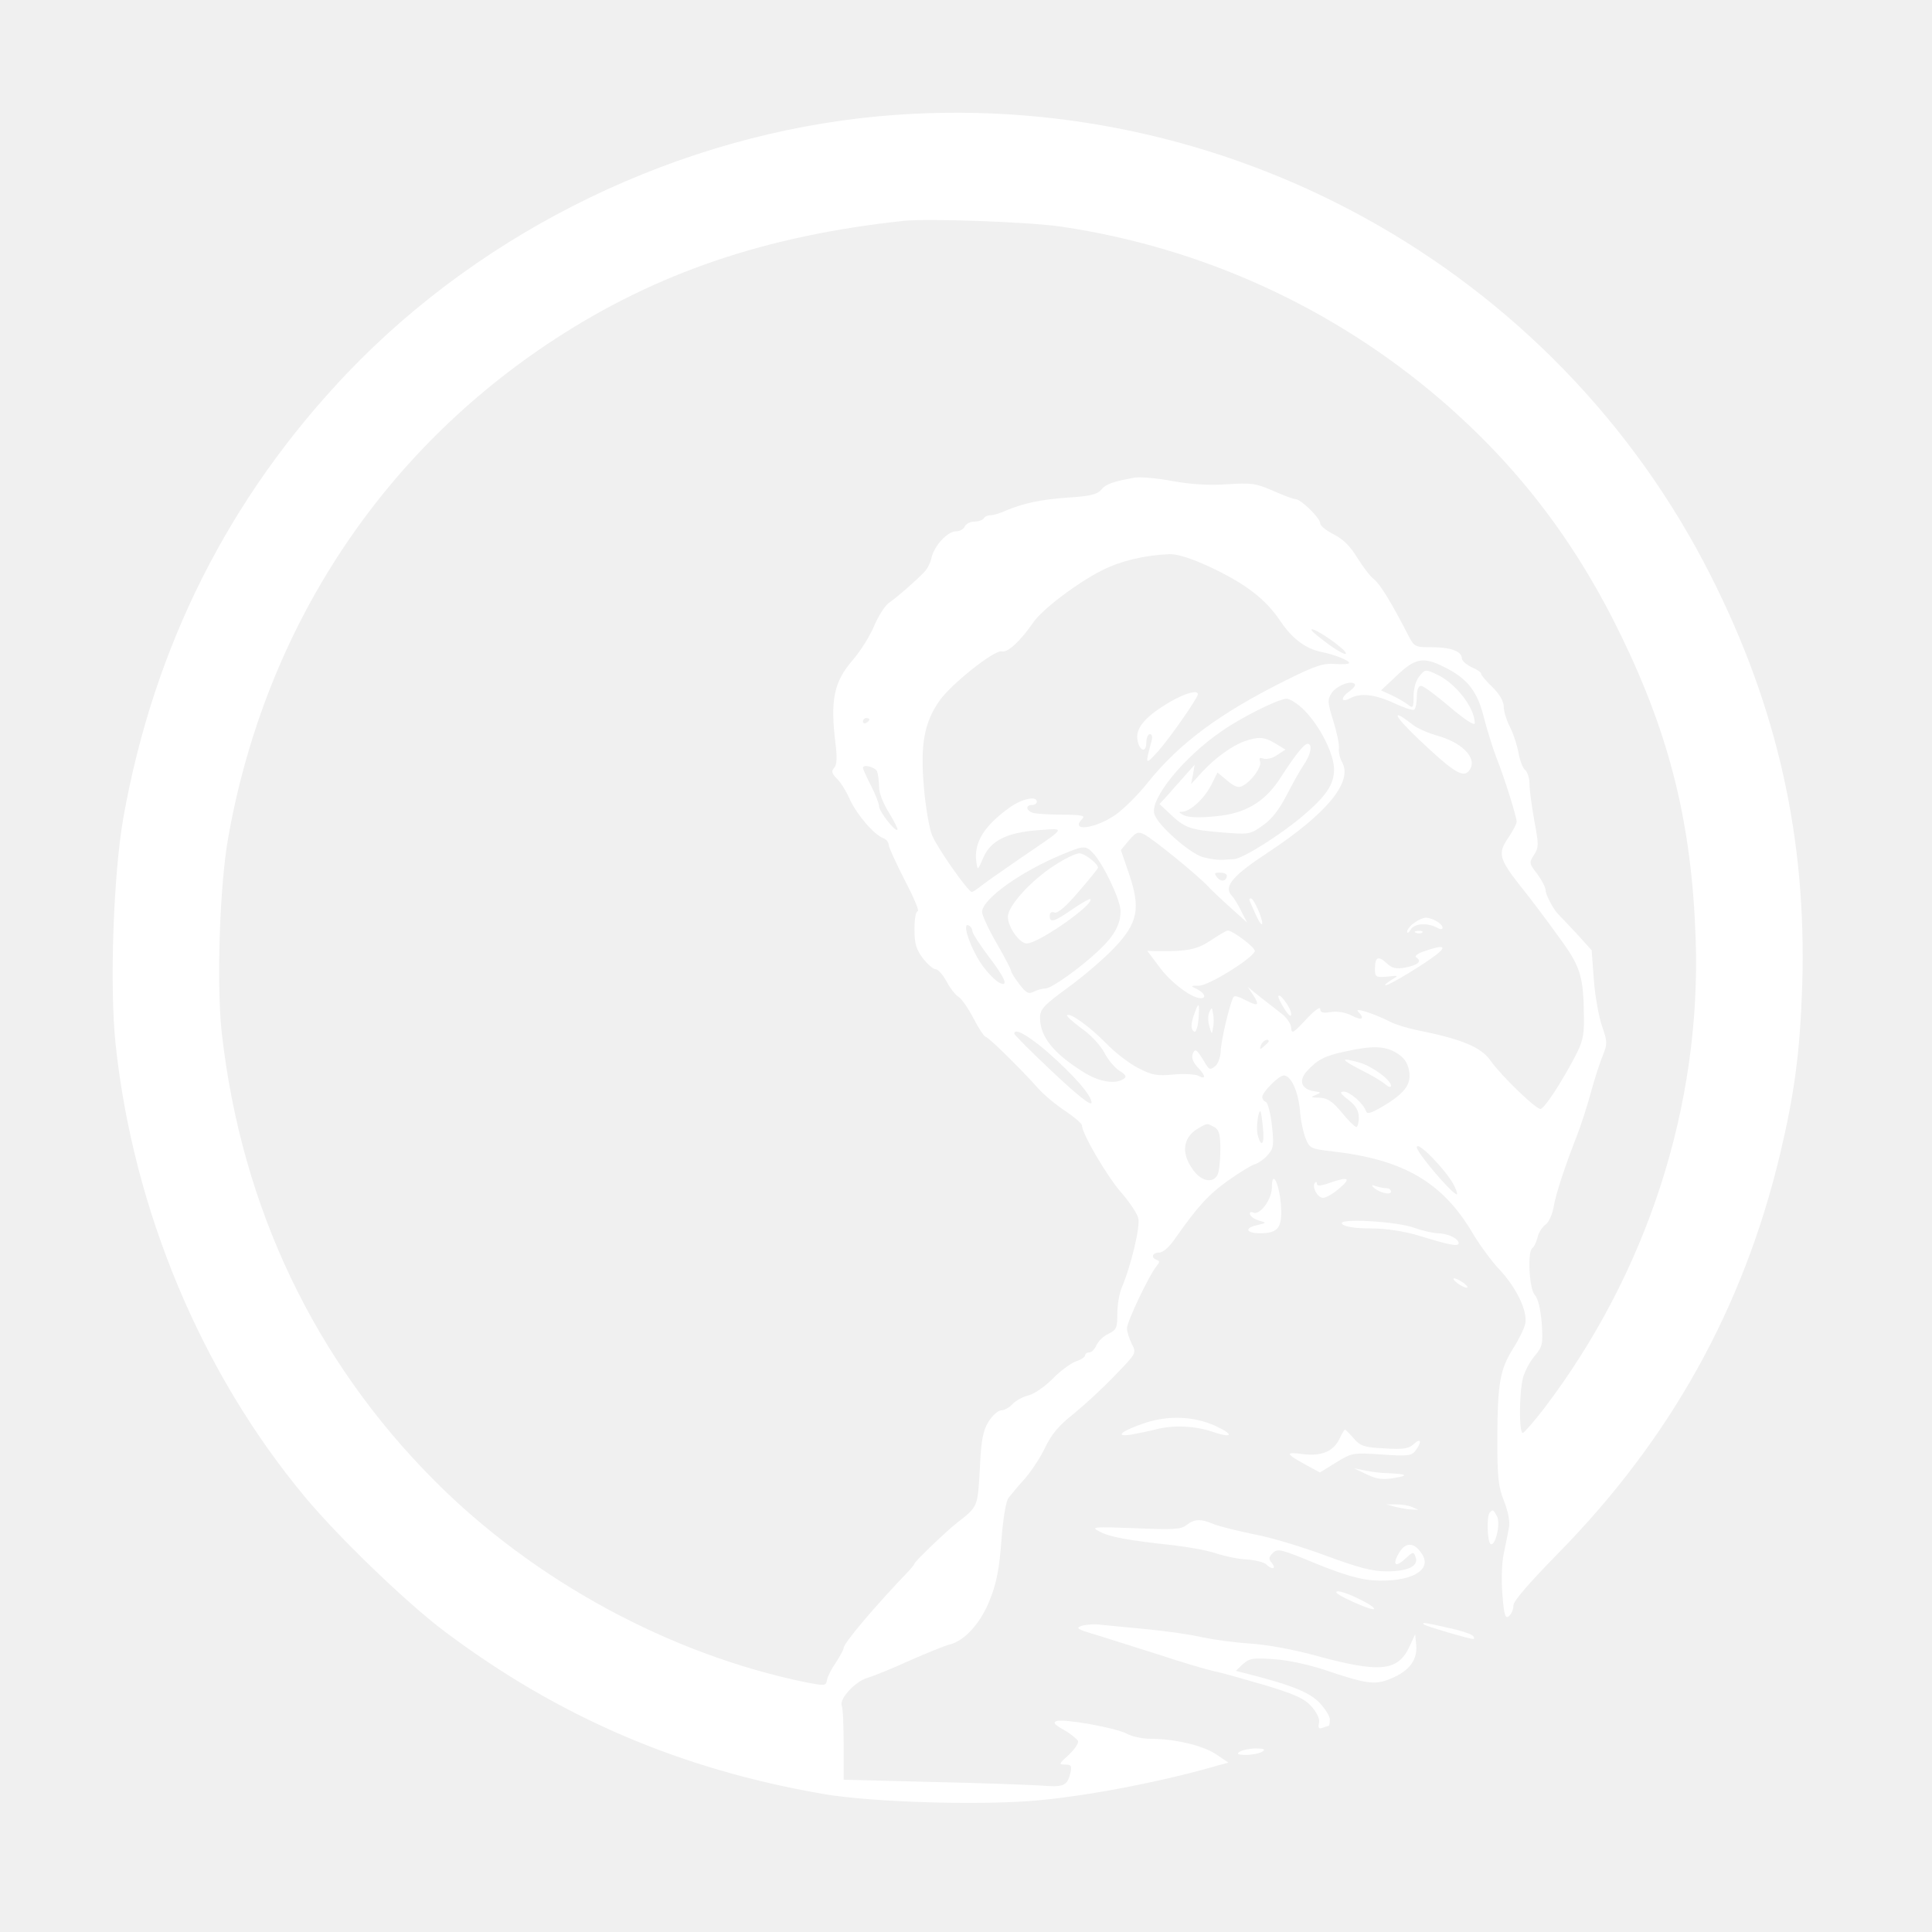
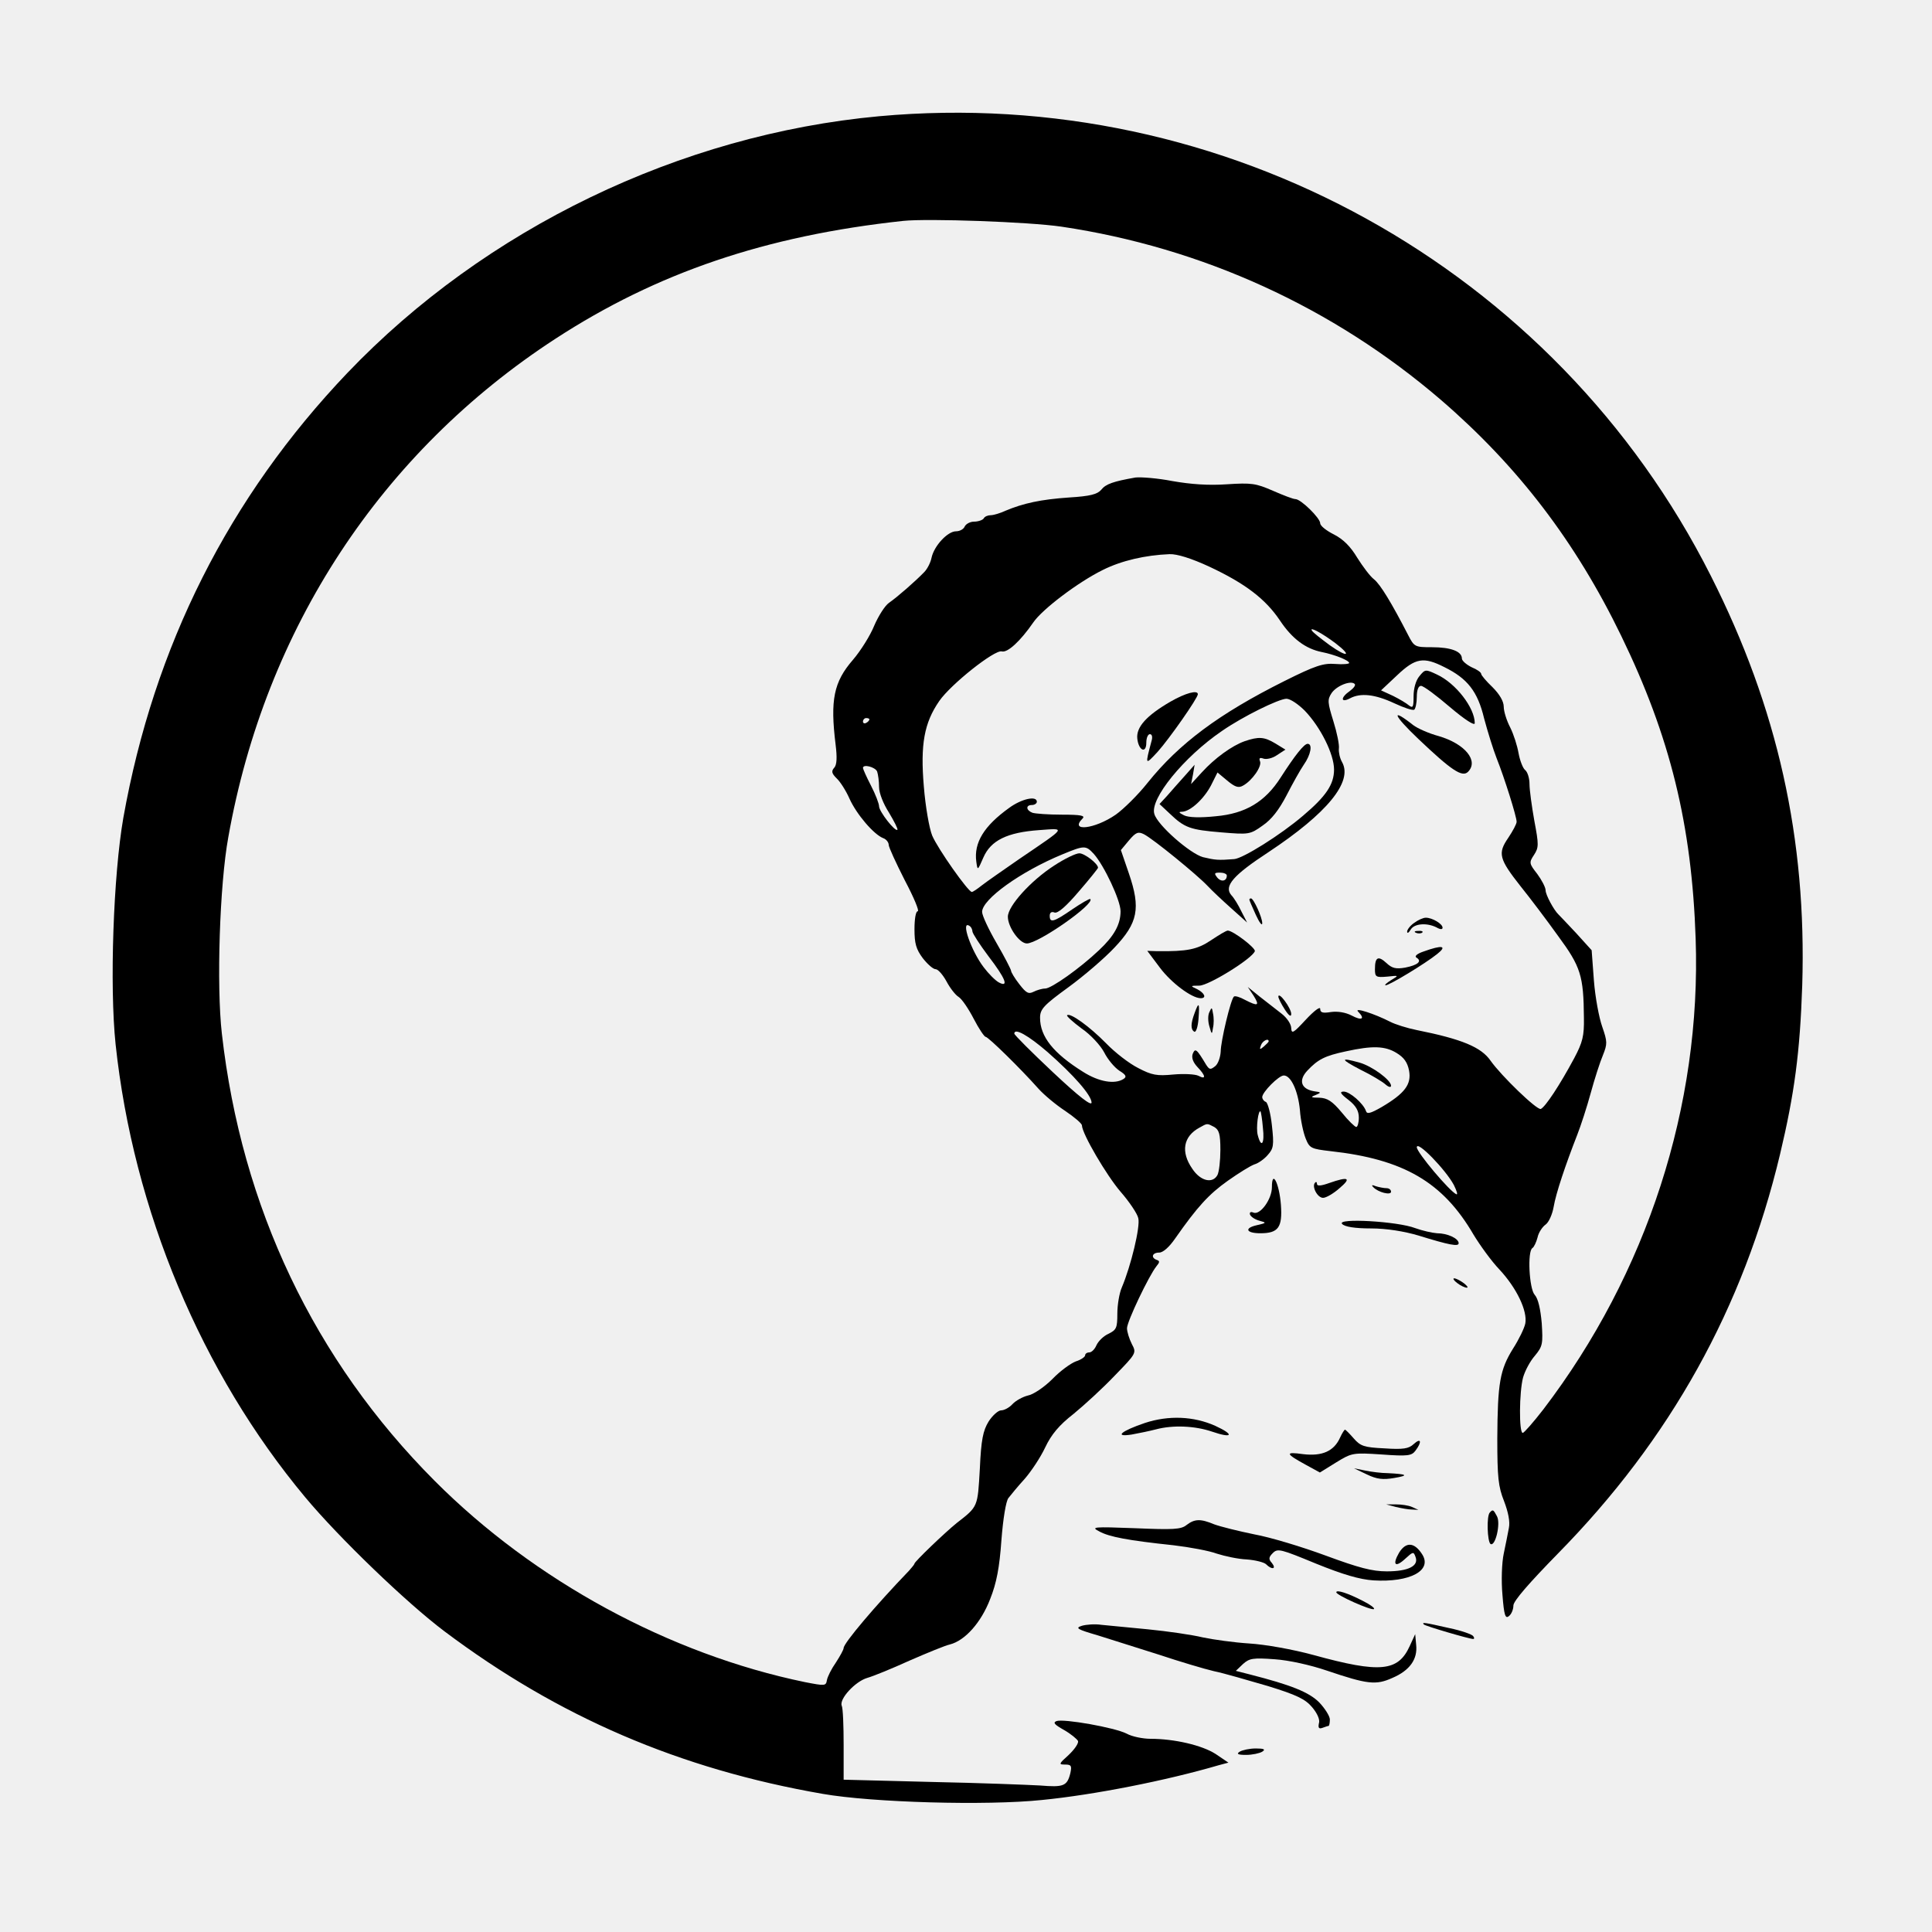
<svg xmlns="http://www.w3.org/2000/svg" version="1.0" width="600pt" height="600pt" viewBox="0 0 600 600" preserveAspectRatio="xMidYMid meet">
-   <g transform="translate(0,600) scale(0.1,-0.1)" fill="#ffffff" stroke="none">
+   <g transform="translate(0,600) scale(0.1,-0.1)" fill="#000000" stroke="none">
    <path d="M2730 5639 c-618 -57 -1223 -349 -1651 -797 -368 -386 -601 -849 -696 -1382 -31 -178 -43 -522 -24 -703 55 -516 267 -1021 589 -1407 105 -126 315 -328 432 -416 354 -266 731 -428 1175 -505 154 -27 509 -37 681 -19 162 16 385 60 549 108 l30 8 -40 27 c-42 27 -128 47 -202 47 -24 0 -58 7 -74 16 -37 19 -196 47 -218 39 -12 -5 -6 -11 24 -28 21 -12 40 -28 43 -34 2 -7 -11 -26 -29 -43 -31 -28 -32 -30 -11 -30 19 0 21 -4 16 -27 -10 -40 -21 -44 -94 -38 -36 2 -188 8 -337 11 l-273 7 0 107 c0 60 -2 115 -6 123 -8 21 42 75 79 86 18 5 77 29 132 54 55 24 111 47 125 50 47 12 97 68 125 141 20 50 29 98 35 183 5 65 14 122 22 131 7 9 29 36 50 59 21 24 50 68 64 98 19 40 43 69 88 104 33 27 91 80 128 119 67 69 68 70 53 98 -8 16 -15 38 -15 49 0 21 68 163 91 192 11 13 11 17 2 20 -20 7 -15 23 7 23 12 0 31 17 49 43 70 100 105 138 164 180 34 24 71 47 83 51 11 3 30 16 41 29 18 20 20 30 13 92 -4 38 -13 71 -19 73 -6 2 -11 9 -11 15 0 15 51 67 67 67 22 0 44 -47 50 -107 2 -32 11 -72 18 -89 12 -30 17 -32 77 -39 227 -25 349 -96 444 -259 20 -33 56 -83 81 -109 53 -57 87 -128 80 -167 -3 -15 -20 -50 -38 -78 -41 -66 -48 -107 -49 -279 0 -121 3 -150 21 -195 13 -34 19 -64 15 -83 -3 -16 -10 -52 -16 -80 -6 -28 -8 -84 -4 -128 5 -64 9 -75 20 -66 8 6 14 21 14 33 0 14 49 70 138 161 350 356 576 763 690 1240 45 189 62 317 69 525 14 454 -76 861 -284 1272 -483 957 -1510 1525 -2583 1427z m567 -343 c437 -65 844 -251 1178 -538 239 -206 418 -440 560 -733 152 -313 219 -586 231 -940 18 -519 -151 -1040 -473 -1462 -31 -40 -60 -73 -64 -73 -12 0 -11 127 1 172 6 21 22 51 37 68 24 29 25 37 21 101 -4 44 -11 76 -22 88 -17 19 -23 135 -7 145 5 3 12 18 16 33 3 15 15 33 25 40 10 7 21 32 25 55 7 42 37 131 73 223 11 28 30 86 42 130 12 44 29 97 38 118 14 35 14 42 -2 88 -10 28 -22 92 -26 144 l-7 94 -48 53 c-27 29 -52 55 -55 58 -14 13 -40 61 -40 75 0 9 -12 32 -26 51 -25 32 -26 35 -10 59 15 23 15 32 1 106 -8 45 -15 96 -15 114 0 18 -6 38 -14 44 -7 6 -16 30 -20 52 -4 23 -15 58 -26 80 -11 21 -20 50 -20 64 0 17 -13 39 -35 61 -19 18 -35 37 -35 41 0 5 -13 14 -30 21 -16 8 -30 20 -30 27 0 22 -34 35 -93 35 -53 0 -55 1 -74 38 -51 99 -86 157 -106 173 -12 9 -35 40 -52 67 -21 35 -43 57 -72 72 -24 12 -43 27 -43 35 0 16 -60 75 -77 75 -7 0 -38 12 -70 26 -53 23 -66 25 -143 20 -57 -4 -112 0 -169 10 -46 9 -98 13 -115 11 -68 -12 -92 -20 -106 -38 -12 -14 -34 -20 -100 -24 -88 -6 -142 -18 -197 -41 -17 -8 -38 -14 -46 -14 -9 0 -19 -4 -22 -10 -3 -5 -17 -10 -30 -10 -12 0 -25 -7 -29 -15 -3 -8 -15 -15 -27 -15 -26 0 -68 -45 -76 -82 -3 -15 -13 -35 -23 -45 -27 -28 -83 -77 -109 -95 -13 -9 -33 -41 -46 -71 -12 -30 -42 -78 -66 -106 -60 -69 -71 -125 -54 -263 5 -40 4 -63 -4 -72 -10 -11 -8 -18 7 -33 11 -10 29 -38 40 -63 22 -49 76 -112 105 -123 9 -3 17 -13 17 -21 0 -7 23 -57 50 -110 28 -53 46 -96 40 -96 -6 0 -10 -24 -10 -56 0 -44 5 -62 26 -90 15 -19 32 -34 40 -34 7 0 22 -17 33 -37 11 -21 28 -43 38 -49 10 -6 31 -37 47 -68 16 -31 33 -56 37 -56 8 0 108 -98 164 -161 17 -19 54 -50 83 -69 28 -19 52 -39 52 -45 1 -27 77 -156 120 -206 27 -31 52 -68 55 -82 7 -26 -23 -149 -51 -215 -8 -18 -14 -55 -14 -82 0 -44 -3 -50 -27 -62 -16 -7 -32 -23 -38 -36 -5 -12 -15 -22 -22 -22 -7 0 -13 -4 -13 -9 0 -5 -13 -14 -29 -19 -16 -6 -49 -30 -73 -55 -25 -25 -59 -48 -76 -51 -16 -4 -38 -16 -48 -27 -9 -10 -25 -19 -35 -19 -9 0 -27 -16 -39 -35 -17 -28 -23 -56 -27 -146 -7 -120 -5 -117 -72 -169 -36 -29 -131 -120 -131 -126 0 -2 -8 -12 -17 -22 -104 -108 -203 -225 -203 -240 0 -5 -11 -25 -24 -45 -14 -20 -26 -44 -28 -55 -3 -18 -6 -18 -68 -6 -421 87 -841 315 -1150 625 -374 375 -600 850 -661 1389 -17 148 -7 463 20 610 115 648 475 1196 1016 1548 315 205 653 320 1080 366 77 8 391 -3 492 -18z m459 -1056 c111 -52 174 -100 219 -167 38 -57 80 -88 130 -98 40 -8 85 -26 85 -34 0 -3 -20 -5 -43 -3 -37 3 -62 -5 -158 -53 -204 -102 -327 -194 -425 -316 -30 -38 -75 -82 -99 -99 -65 -45 -145 -54 -103 -12 9 9 -5 12 -64 12 -42 0 -83 3 -92 6 -20 8 -21 24 -1 24 8 0 15 5 15 10 0 20 -48 9 -86 -19 -78 -56 -110 -108 -102 -167 4 -29 4 -28 22 13 23 53 74 78 173 85 84 6 88 12 -62 -90 -49 -34 -101 -70 -115 -81 -14 -11 -28 -21 -32 -21 -11 0 -105 133 -123 175 -9 22 -21 90 -26 153 -11 130 1 197 48 265 36 52 172 160 194 154 18 -5 58 32 98 90 28 41 139 125 216 163 58 29 132 46 207 49 23 1 68 -13 124 -39z m392 -238 c52 -40 37 -45 -18 -6 -27 20 -53 40 -56 46 -8 13 33 -9 74 -40z m338 -74 c71 -35 103 -75 123 -159 11 -41 28 -96 39 -124 24 -60 62 -181 62 -197 0 -7 -12 -29 -26 -50 -33 -48 -29 -65 38 -150 29 -36 82 -106 117 -155 70 -95 79 -123 80 -254 1 -56 -4 -76 -30 -125 -45 -84 -90 -152 -104 -158 -12 -4 -122 102 -156 150 -29 42 -89 67 -229 95 -30 6 -68 18 -83 26 -49 25 -114 46 -99 31 22 -22 12 -29 -20 -12 -19 10 -44 14 -65 11 -25 -4 -33 -2 -33 10 0 8 -19 -6 -45 -34 -38 -41 -44 -45 -45 -26 0 12 -13 32 -30 45 -17 13 -47 37 -68 53 l-37 30 18 -27 c20 -32 14 -34 -27 -13 -16 9 -31 13 -34 10 -10 -9 -41 -139 -41 -171 -1 -17 -8 -38 -17 -45 -15 -12 -18 -11 -28 4 -30 50 -34 53 -42 34 -4 -12 1 -26 15 -41 26 -27 27 -40 3 -27 -10 5 -45 7 -78 4 -51 -5 -67 -2 -109 20 -28 14 -72 48 -100 77 -51 52 -112 96 -121 87 -3 -2 18 -21 45 -41 28 -19 59 -53 70 -74 11 -22 32 -47 47 -57 21 -13 24 -19 13 -26 -27 -17 -76 -9 -125 22 -93 58 -134 110 -134 168 0 27 11 39 88 95 48 35 112 90 143 123 73 77 82 122 45 230 l-25 73 25 30 c22 26 29 28 47 19 29 -15 165 -126 197 -160 14 -15 47 -46 74 -70 l49 -44 -18 35 c-9 19 -23 42 -31 50 -24 28 6 62 116 134 181 120 262 218 228 279 -7 12 -11 31 -10 42 2 11 -6 50 -17 85 -18 58 -19 67 -6 87 15 23 60 41 72 29 4 -4 -3 -13 -15 -22 -29 -20 -29 -38 0 -23 33 18 78 13 138 -15 30 -14 57 -23 62 -20 4 3 8 21 8 40 0 21 5 34 13 34 8 0 48 -30 90 -66 46 -39 77 -59 77 -50 0 48 -59 124 -117 151 -36 17 -37 17 -55 -5 -11 -13 -18 -38 -18 -62 0 -34 -2 -38 -14 -29 -8 7 -30 20 -50 30 l-37 17 50 47 c57 54 82 58 147 25z m-434 -135 c49 -51 91 -135 91 -183 0 -46 -25 -83 -96 -143 -70 -60 -187 -133 -214 -135 -50 -4 -59 -3 -97 6 -40 11 -141 99 -151 134 -15 46 91 177 210 258 65 45 175 99 200 100 12 0 37 -17 57 -37z m-1352 -27 c0 -3 -4 -8 -10 -11 -5 -3 -10 -1 -10 4 0 6 5 11 10 11 6 0 10 -2 10 -4z m24 -162 c3 -9 6 -30 6 -48 0 -19 13 -52 31 -80 16 -27 28 -50 26 -53 -7 -7 -57 57 -57 73 0 8 -11 37 -25 64 -14 27 -25 52 -25 55 0 13 38 3 44 -11z m673 -256 c32 -36 83 -144 83 -178 0 -41 -20 -77 -67 -121 -59 -56 -148 -119 -167 -119 -10 0 -26 -5 -36 -10 -16 -8 -23 -4 -44 23 -15 19 -26 38 -26 42 0 4 -20 43 -45 86 -25 43 -45 86 -45 97 0 39 119 125 250 179 68 28 72 28 97 1z m413 -67 c0 -18 -18 -21 -30 -6 -10 13 -9 15 9 15 11 0 21 -4 21 -9z m-790 -174 c1 -7 23 -41 50 -77 53 -69 64 -98 32 -81 -11 6 -32 27 -47 47 -39 51 -72 146 -45 129 6 -3 10 -12 10 -18z m233 -374 c83 -73 136 -134 137 -157 0 -12 -38 17 -120 94 -66 62 -120 116 -120 120 0 19 44 -6 103 -57z m687 33 c0 -2 -7 -9 -15 -16 -13 -11 -14 -10 -9 4 5 14 24 23 24 12z m397 -36 c23 -14 34 -29 39 -55 8 -43 -14 -71 -85 -113 -35 -20 -46 -23 -49 -12 -8 23 -50 60 -69 60 -14 0 -10 -7 15 -26 23 -18 32 -34 32 -55 0 -16 -4 -29 -8 -29 -4 0 -25 20 -45 45 -30 36 -45 45 -70 46 -26 0 -28 2 -12 8 19 8 19 9 -4 12 -41 7 -49 34 -21 64 33 35 54 46 120 60 82 18 121 17 157 -5z m-415 -232 c6 -50 -5 -66 -16 -23 -6 22 2 81 9 73 1 -2 5 -24 7 -50z m-151 2 c15 -9 19 -22 19 -71 0 -33 -4 -68 -9 -78 -15 -28 -53 -19 -78 19 -37 53 -28 101 22 128 25 14 23 14 46 2z m744 -180 c9 -18 13 -31 8 -29 -21 9 -123 130 -123 146 0 23 90 -70 115 -117z" />
    <path d="M3635 3821 c-74 -43 -107 -79 -103 -115 4 -37 28 -48 28 -12 0 14 5 26 11 26 7 0 9 -9 5 -22 -20 -75 -20 -75 19 -33 36 40 125 167 125 179 0 14 -38 4 -85 -23z" />
    <path d="M4405 3705 c102 -97 136 -120 154 -102 34 34 -9 87 -91 111 -30 8 -66 24 -79 34 -71 56 -63 32 16 -43z" />
    <path d="M3880 3206 c0 -2 9 -23 20 -47 11 -24 20 -36 20 -26 0 18 -27 77 -35 77 -3 0 -5 -2 -5 -4z" />
    <path d="M4392 3134 c-12 -8 -22 -21 -22 -27 0 -7 5 -4 11 6 11 19 50 22 80 7 12 -7 19 -7 19 -1 0 12 -32 31 -52 31 -8 0 -24 -7 -36 -16z" />
    <path d="M3761 3080 c-43 -29 -74 -35 -167 -34 l-31 1 39 -52 c35 -47 99 -95 127 -95 19 0 12 16 -11 28 -22 10 -22 11 7 11 30 1 164 84 172 107 3 10 -68 64 -84 64 -5 0 -28 -14 -52 -30z" />
    <path d="M4398 3103 c7 -3 16 -2 19 1 4 3 -2 6 -13 5 -11 0 -14 -3 -6 -6z" />
    <path d="M4421 3045 c-21 -7 -29 -15 -22 -19 18 -11 5 -23 -35 -31 -29 -5 -41 -2 -58 14 -26 24 -36 19 -36 -19 0 -24 3 -26 38 -23 37 4 37 4 12 -11 -14 -9 -21 -15 -17 -16 12 0 124 68 160 97 33 26 16 29 -42 8z" />
    <path d="M3970 2905 c0 -5 9 -23 20 -40 13 -20 20 -24 20 -14 0 18 -39 71 -40 54z" />
    <path d="M3710 2854 c-12 -32 -13 -51 -1 -58 5 -3 11 14 13 39 4 52 1 55 -12 19z" />
    <path d="M3756 2857 c-5 -9 -5 -29 0 -45 7 -25 8 -26 11 -4 3 12 3 32 0 45 -3 19 -4 20 -11 4z" />
    <path d="M3865 3698 c-39 -14 -92 -52 -133 -97 l-33 -36 6 30 5 30 -31 -35 c-17 -19 -42 -47 -54 -61 l-24 -26 32 -30 c46 -44 63 -50 160 -58 85 -7 89 -7 128 21 28 19 51 49 74 93 19 37 43 80 54 96 22 31 28 65 12 65 -11 0 -39 -35 -84 -105 -48 -75 -109 -112 -202 -120 -48 -5 -84 -4 -98 3 -16 8 -18 11 -6 11 26 1 68 40 90 82 l20 40 30 -25 c24 -20 35 -24 49 -16 28 15 60 60 53 76 -4 10 0 12 11 8 9 -3 28 1 42 11 l26 17 -31 19 c-35 21 -52 22 -96 7z" />
    <path d="M3274 3312 c-73 -47 -144 -126 -144 -159 0 -32 36 -83 59 -83 36 0 212 123 197 138 -2 2 -28 -13 -56 -32 -58 -40 -70 -43 -70 -20 0 10 6 14 15 10 10 -3 35 18 75 65 33 38 60 72 60 74 0 13 -42 45 -58 45 -11 0 -46 -17 -78 -38z" />
    <path d="M4225 2678 c33 -16 68 -37 78 -46 9 -8 17 -10 17 -4 0 18 -59 61 -98 72 -61 17 -60 11 3 -22z" />
    <path d="M3950 2313 c0 -37 -36 -87 -57 -79 -9 4 -13 1 -11 -6 3 -7 15 -15 29 -19 23 -6 23 -7 -8 -14 -40 -9 -33 -25 11 -25 56 0 69 18 64 88 -5 67 -28 112 -28 55z" />
    <path d="M4128 2326 c-25 -9 -38 -10 -38 -3 0 6 -3 8 -6 4 -11 -11 7 -47 25 -47 9 0 32 13 51 30 38 32 28 37 -32 16z" />
    <path d="M4265 2313 c15 -16 55 -26 55 -14 0 6 -6 11 -14 11 -8 0 -23 3 -33 6 -12 5 -15 4 -8 -3z" />
    <path d="M4168 2199 c8 -9 40 -14 90 -14 48 0 103 -9 147 -22 97 -30 125 -35 125 -24 0 15 -35 31 -67 31 -15 1 -46 8 -68 16 -54 21 -245 32 -227 13z" />
    <path d="M4526 2015 c10 -8 24 -14 29 -14 6 0 1 6 -9 14 -11 8 -24 15 -30 15 -5 0 -1 -7 10 -15z" />
    <path d="M3556 1581 c-74 -25 -98 -45 -41 -36 22 4 56 11 75 16 53 14 121 11 174 -7 64 -22 71 -10 10 18 -67 30 -145 33 -218 9z" />
    <path d="M4162 1536 c-19 -43 -56 -59 -115 -52 -57 8 -56 2 10 -34 l42 -23 50 31 c49 30 52 31 142 25 82 -6 93 -4 105 12 21 28 17 41 -6 20 -15 -14 -32 -17 -91 -13 -63 3 -74 7 -95 31 -13 15 -25 27 -27 27 -2 0 -9 -11 -15 -24z" />
    <path d="M4245 1421 c31 -15 50 -17 85 -11 47 8 40 12 -20 15 -19 0 -51 4 -70 8 l-35 7 40 -19z" />
    <path d="M4335 1320 c17 -4 39 -8 50 -8 l20 -1 -20 9 c-11 5 -33 8 -50 8 l-30 0 30 -8z" />
    <path d="M4627 1303 c-11 -10 -8 -91 2 -98 15 -9 32 64 20 86 -11 21 -13 22 -22 12z" />
    <path d="M3685 1264 c-17 -14 -42 -15 -160 -10 -131 5 -138 4 -111 -10 31 -17 89 -28 231 -43 50 -6 110 -17 134 -26 25 -8 67 -17 93 -18 27 -2 54 -9 60 -15 18 -18 33 -15 18 4 -11 12 -10 18 3 31 15 15 25 12 134 -33 84 -34 135 -49 178 -52 114 -7 185 31 151 82 -24 37 -50 38 -71 4 -22 -38 -12 -48 20 -18 23 21 25 22 31 5 11 -28 -22 -45 -89 -45 -46 0 -87 11 -190 49 -73 27 -172 57 -222 66 -49 10 -105 24 -124 31 -43 18 -61 17 -86 -2z" />
    <path d="M4150 1055 c0 -9 110 -58 117 -52 3 3 -12 14 -34 25 -46 24 -83 36 -83 27z" />
    <path d="M3360 951 c-22 -7 -15 -11 50 -30 41 -13 127 -40 190 -60 63 -21 140 -44 170 -51 30 -6 105 -28 167 -46 91 -28 117 -41 138 -66 16 -19 25 -39 21 -50 -3 -14 0 -18 11 -14 8 3 17 6 19 6 2 0 4 9 4 20 0 10 -15 34 -33 53 -32 32 -87 54 -216 87 l-43 11 22 21 c20 18 31 20 99 15 44 -3 111 -18 161 -35 127 -43 153 -46 204 -23 54 23 79 58 74 103 l-3 33 -17 -37 c-36 -79 -91 -85 -298 -28 -66 18 -151 33 -200 36 -47 3 -112 12 -145 19 -33 8 -109 19 -170 25 -60 6 -126 12 -145 14 -19 3 -46 1 -60 -3z" />
    <path d="M4422 955 c5 -5 141 -45 153 -45 4 0 4 4 0 9 -3 5 -36 17 -75 25 -75 17 -86 19 -78 11z" />
    <path d="M3850 560 c-11 -7 -6 -10 20 -10 19 0 42 5 50 10 11 7 6 10 -20 10 -19 0 -42 -5 -50 -10z" />
  </g>
</svg>
